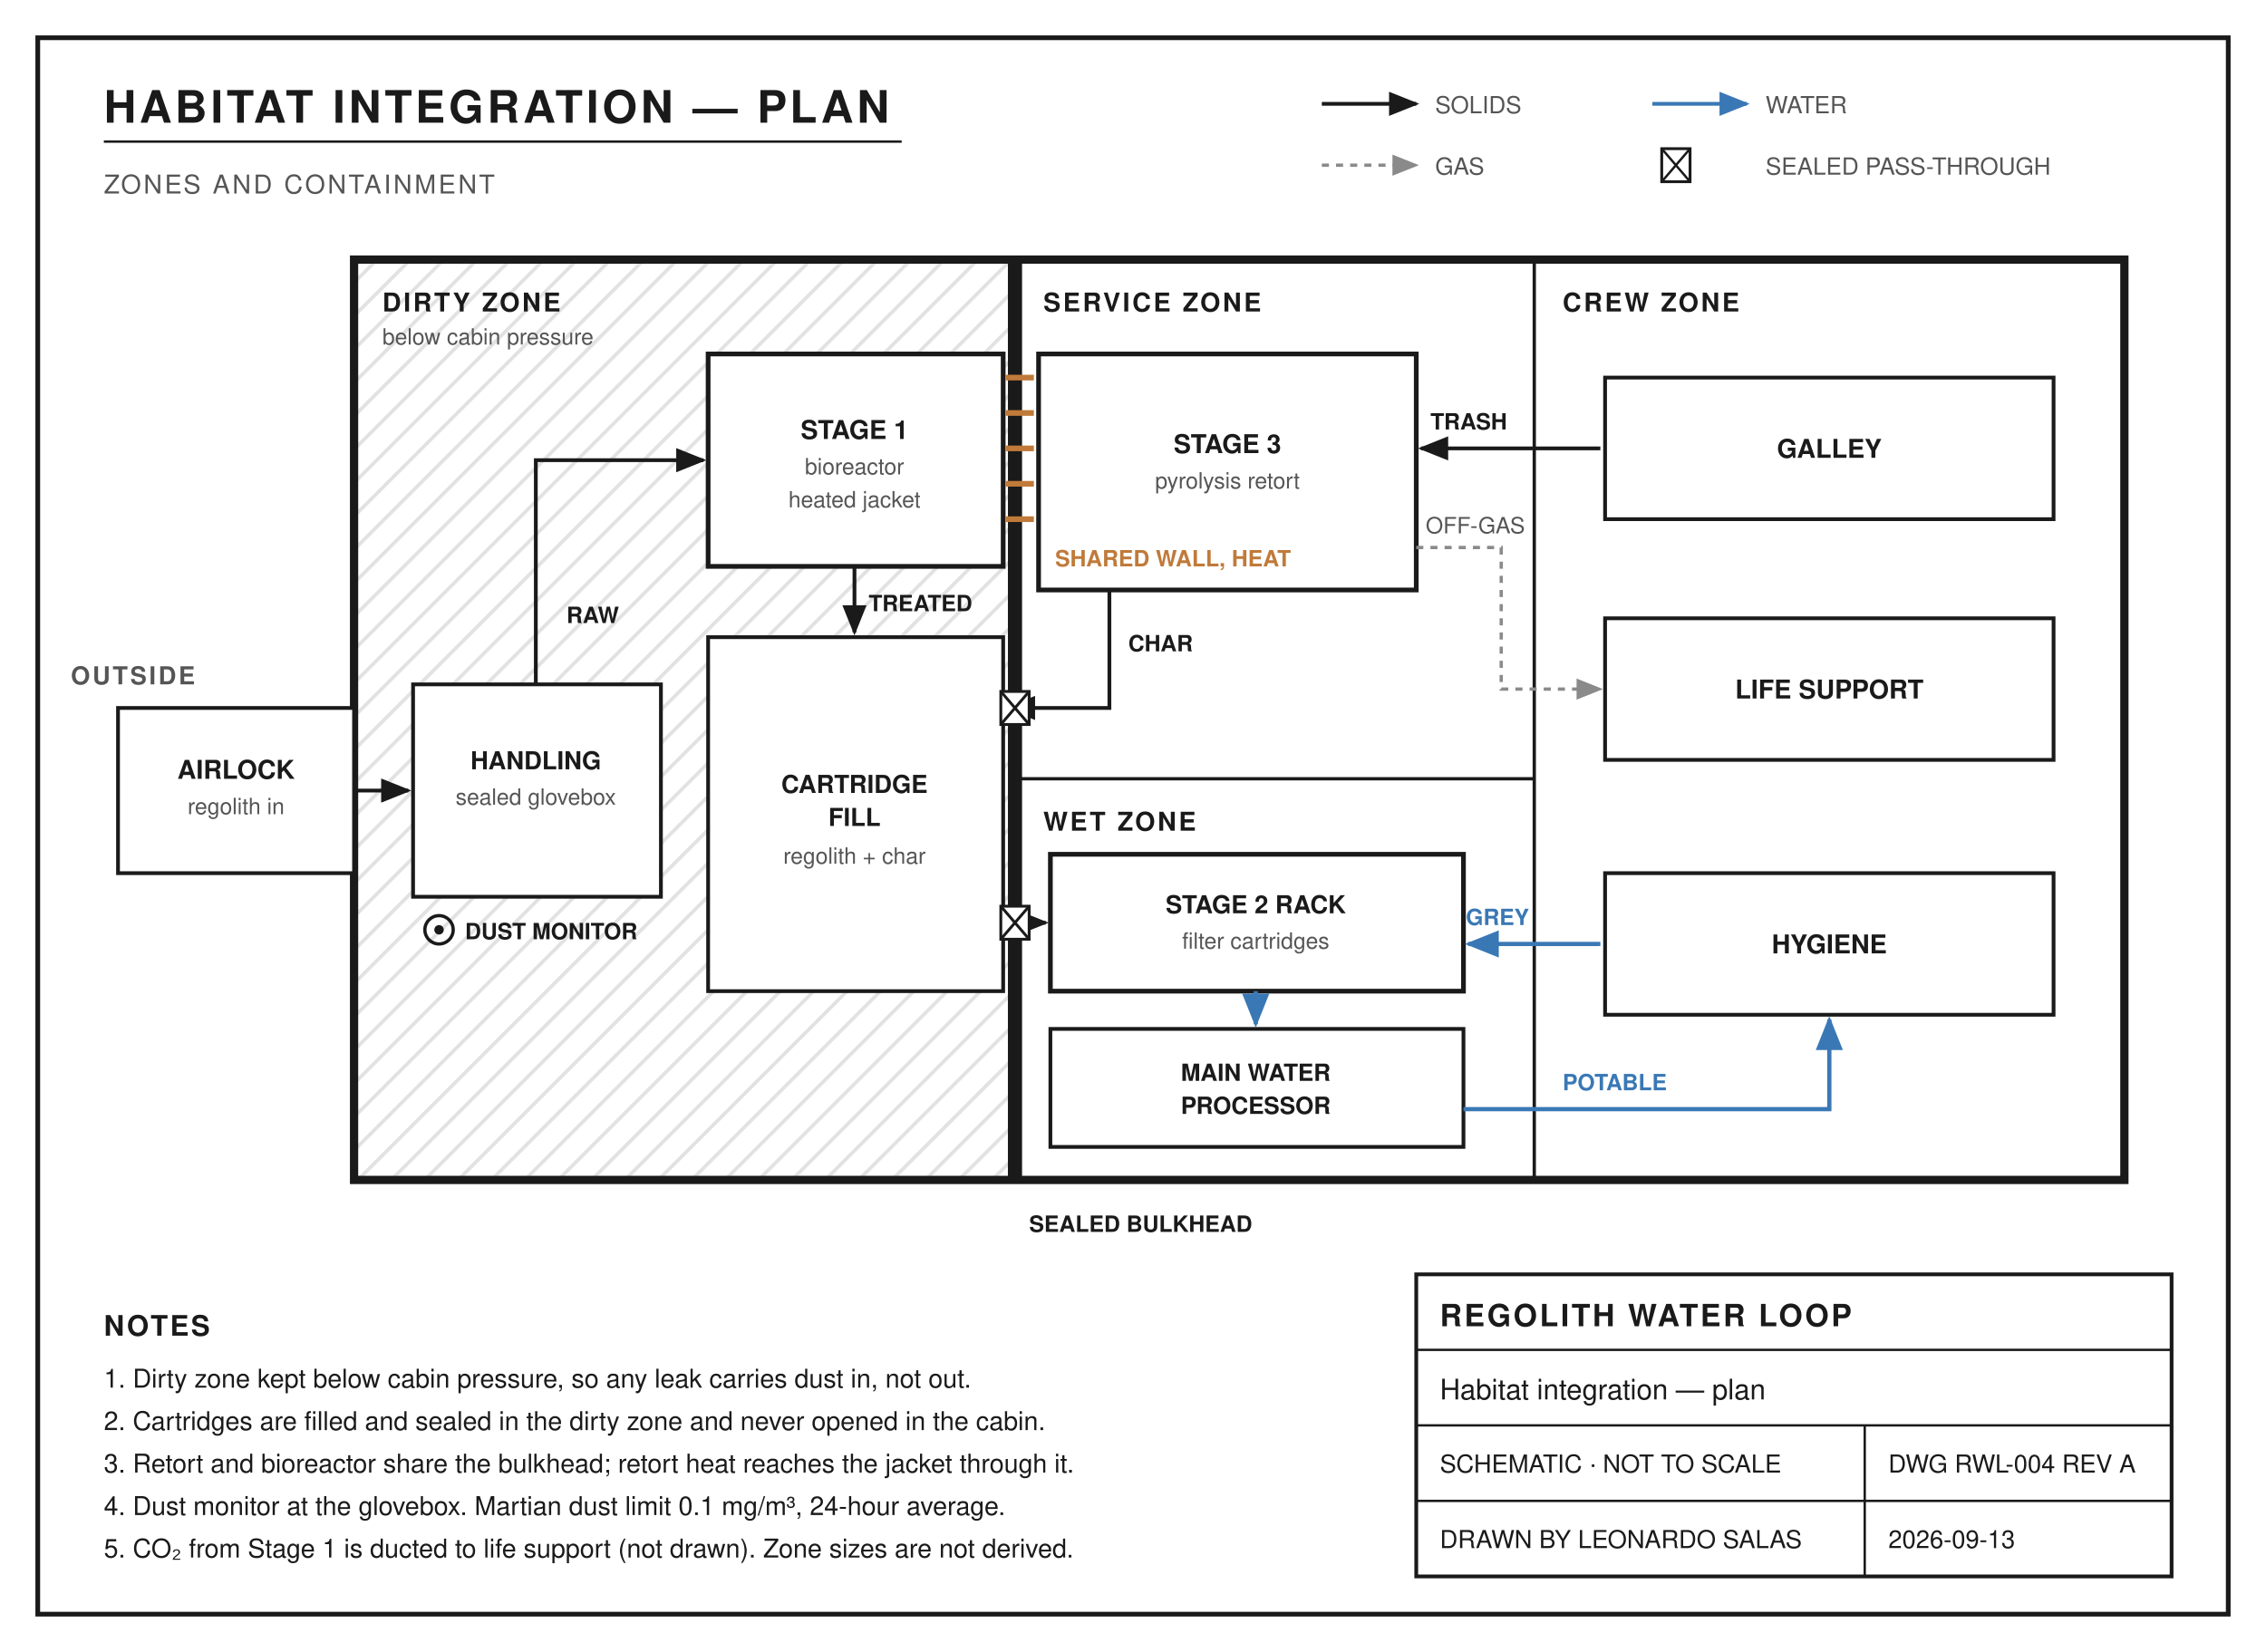
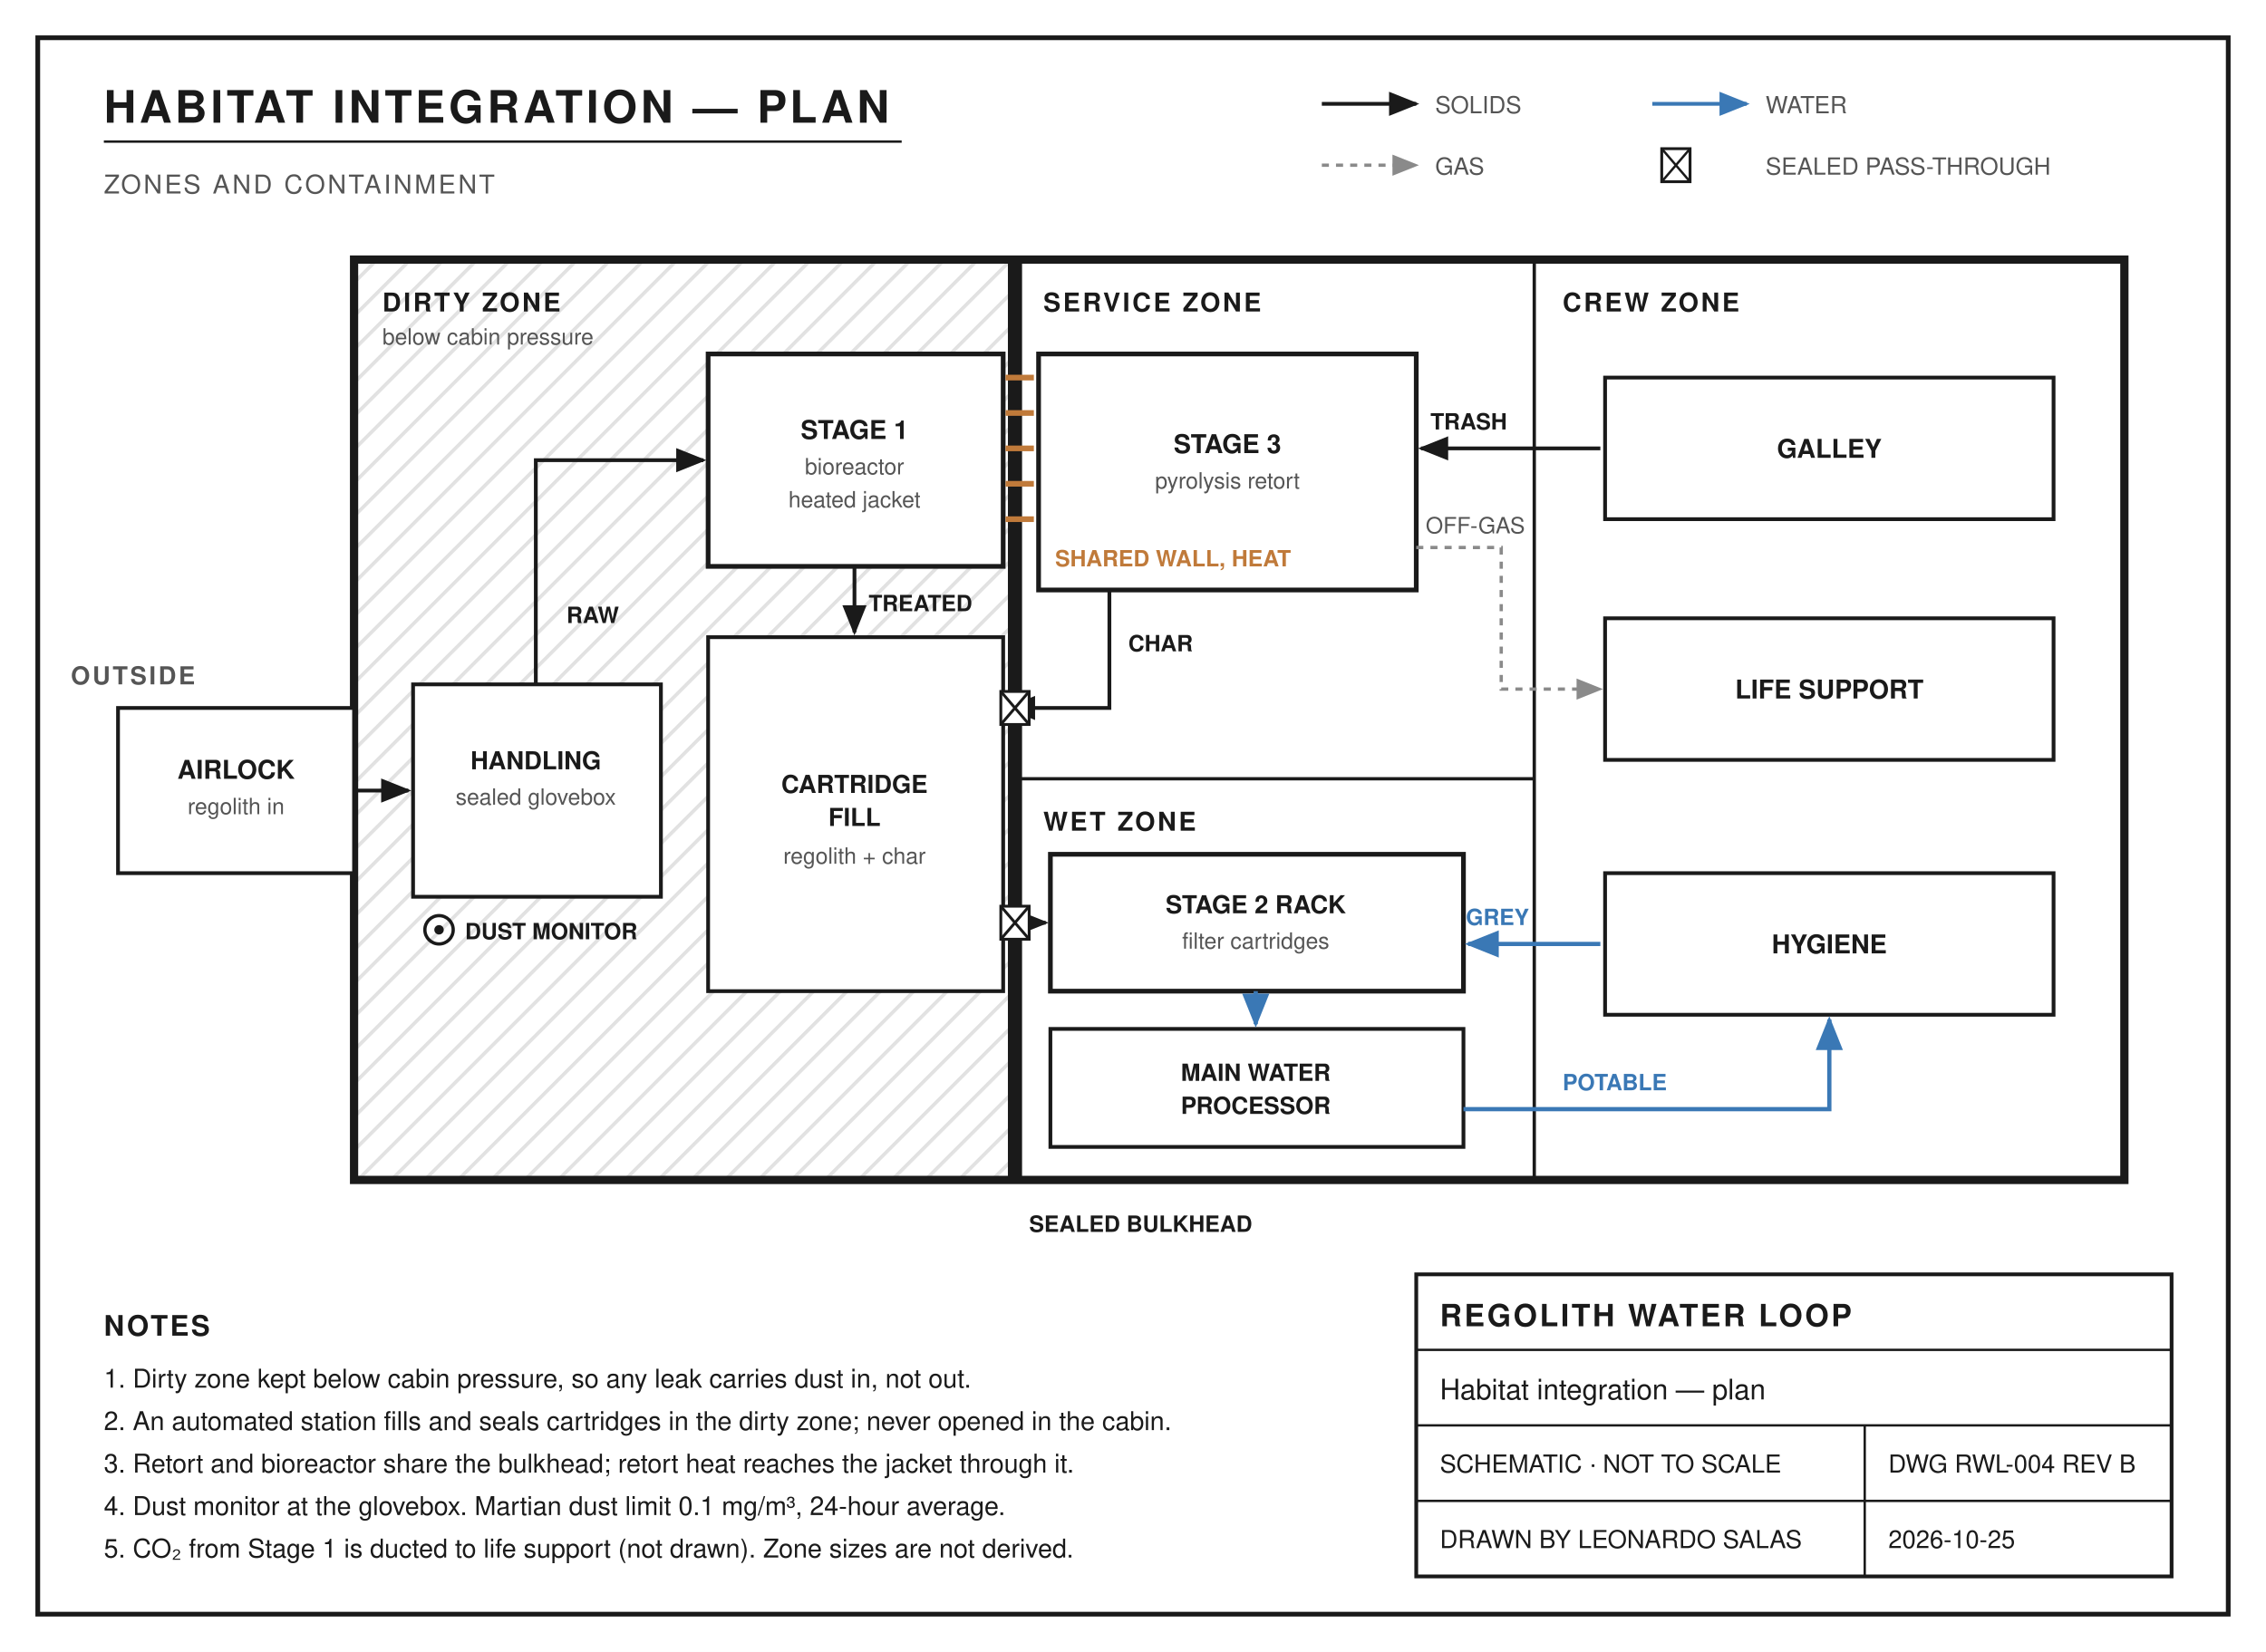
<svg xmlns="http://www.w3.org/2000/svg" viewBox="0 0 960 700" width="960" height="700" role="img" aria-label="Plan schematic of the system inside a habitat module, split into a dirty zone for regolith, a service zone for the pyrolysis retort, a wet zone for filter modules and the main water processor, and a crew zone, with sealed pass-throughs and a shared heated wall">
  <defs>
    <marker id="hk" viewBox="0 0 10 10" refX="9" refY="5" markerWidth="8" markerHeight="8" orient="auto-start-reverse">
      <path d="M0,1 L10,5 L0,9 z" fill="#1a1a1a" />
    </marker>
    <marker id="hb" viewBox="0 0 10 10" refX="9" refY="5" markerWidth="8" markerHeight="8" orient="auto-start-reverse">
      <path d="M0,1 L10,5 L0,9 z" fill="#3a78b5" />
    </marker>
    <marker id="hg" viewBox="0 0 10 10" refX="9" refY="5" markerWidth="8" markerHeight="8" orient="auto-start-reverse">
      <path d="M0,1 L10,5 L0,9 z" fill="#8a8a8a" />
    </marker>
    <pattern id="dirty" patternUnits="userSpaceOnUse" width="10" height="10" patternTransform="rotate(45)">
      <rect width="10" height="10" fill="#ffffff" />
      <line x1="0" y1="0" x2="0" y2="10" stroke="#e2e2e2" stroke-width="3" />
    </pattern>
  </defs>
  <rect x="0" y="0" width="960" height="700" fill="#ffffff" />
  <rect x="16" y="16" width="928" height="668" fill="none" stroke="#1a1a1a" stroke-width="2" />
  <text x="44" y="52" font-family="Helvetica, Arial, sans-serif" font-size="19" font-weight="bold" fill="#1a1a1a" letter-spacing="1.5">HABITAT INTEGRATION — PLAN</text>
  <line x1="44" y1="60" x2="382" y2="60" stroke="#1a1a1a" stroke-width="1" />
  <text x="44" y="82" font-family="Helvetica, Arial, sans-serif" font-size="11" fill="#555555" letter-spacing="1">ZONES AND CONTAINMENT</text>
  <g font-family="Helvetica, Arial, sans-serif" font-size="10" fill="#555555">
    <line x1="560" y1="44" x2="600" y2="44" stroke="#1a1a1a" stroke-width="1.6" marker-end="url(#hk)" />
    <text x="608" y="48">SOLIDS</text>
    <line x1="700" y1="44" x2="740" y2="44" stroke="#3a78b5" stroke-width="1.6" marker-end="url(#hb)" />
    <text x="748" y="48">WATER</text>
    <line x1="560" y1="70" x2="600" y2="70" stroke="#8a8a8a" stroke-width="1.4" stroke-dasharray="3 3" marker-end="url(#hg)" />
    <text x="608" y="74">GAS</text>
    <rect x="704" y="63" width="12" height="14" fill="#ffffff" stroke="#1a1a1a" stroke-width="1.2" />
    <path d="M704,63 L716,77 M716,63 L704,77" stroke="#1a1a1a" stroke-width="1" />
    <text x="748" y="74">SEALED PASS-THROUGH</text>
  </g>
  <rect x="150" y="110" width="280" height="390" fill="url(#dirty)" />
  <rect x="150" y="110" width="750" height="390" fill="none" stroke="#1a1a1a" stroke-width="3.5" />
  <line x1="430" y1="110" x2="430" y2="500" stroke="#1a1a1a" stroke-width="6" />
  <line x1="650" y1="110" x2="650" y2="500" stroke="#1a1a1a" stroke-width="1.4" />
  <line x1="430" y1="330" x2="650" y2="330" stroke="#1a1a1a" stroke-width="1.4" />
  <g font-family="Helvetica, Arial, sans-serif" fill="#1a1a1a">
    <text x="162" y="132" font-size="11" font-weight="bold" letter-spacing="1">DIRTY ZONE</text>
    <text x="162" y="146" font-size="9.5" fill="#555555">below cabin pressure</text>
    <text x="442" y="132" font-size="11" font-weight="bold" letter-spacing="1">SERVICE ZONE</text>
    <text x="442" y="352" font-size="11" font-weight="bold" letter-spacing="1">WET ZONE</text>
    <text x="662" y="132" font-size="11" font-weight="bold" letter-spacing="1">CREW ZONE</text>
    <text x="436" y="522" font-size="9.5" font-weight="bold">SEALED BULKHEAD</text>
    <text x="30" y="290" font-size="10.5" font-weight="bold" fill="#555555" letter-spacing="1">OUTSIDE</text>
  </g>
  <g stroke="#1a1a1a" stroke-width="1.6" fill="#ffffff">
    <rect x="50" y="300" width="100" height="70" />
    <rect x="175" y="290" width="105" height="90" />
    <rect x="300" y="150" width="125" height="90" stroke-width="2" />
    <rect x="300" y="270" width="125" height="150" />
    <rect x="440" y="150" width="160" height="100" stroke-width="2" />
    <rect x="445" y="362" width="175" height="58" stroke-width="2" />
    <rect x="445" y="436" width="175" height="50" />
    <rect x="680" y="160" width="190" height="60" />
    <rect x="680" y="262" width="190" height="60" />
    <rect x="680" y="370" width="190" height="60" />
  </g>
  <g font-family="Helvetica, Arial, sans-serif" fill="#1a1a1a" text-anchor="middle">
    <text x="100" y="330" font-size="11" font-weight="bold">AIRLOCK</text>
    <text x="100" y="345" font-size="9.5" fill="#555555">regolith in</text>
    <text x="227" y="326" font-size="10.5" font-weight="bold">HANDLING</text>
    <text x="227" y="341" font-size="9.5" fill="#555555">sealed glovebox</text>
    <text x="362" y="186" font-size="11" font-weight="bold">STAGE 1</text>
    <text x="362" y="201" font-size="9.5" fill="#555555">bioreactor</text>
    <text x="362" y="215" font-size="9.5" fill="#555555">heated jacket</text>
    <text x="362" y="336" font-size="10.5" font-weight="bold">CARTRIDGE</text>
    <text x="362" y="350" font-size="10.5" font-weight="bold">FILL</text>
    <text x="362" y="366" font-size="9.5" fill="#555555">regolith + char</text>
    <text x="520" y="192" font-size="11" font-weight="bold">STAGE 3</text>
    <text x="520" y="207" font-size="9.5" fill="#555555">pyrolysis retort</text>
    <text x="532" y="387" font-size="10.5" font-weight="bold">STAGE 2 RACK</text>
    <text x="532" y="402" font-size="9.5" fill="#555555">filter cartridges</text>
    <text x="532" y="458" font-size="10" font-weight="bold">MAIN WATER</text>
    <text x="532" y="472" font-size="10" font-weight="bold">PROCESSOR</text>
    <text x="775" y="194" font-size="11" font-weight="bold">GALLEY</text>
    <text x="775" y="296" font-size="11" font-weight="bold">LIFE SUPPORT</text>
    <text x="775" y="404" font-size="11" font-weight="bold">HYGIENE</text>
  </g>
  <g stroke="#1a1a1a" stroke-width="1.6" fill="none" marker-end="url(#hk)">
    <path d="M150,335 L173,335" />
    <path d="M227,290 L227,195 L298,195" />
    <path d="M362,240 L362,268" />
    <path d="M470,250 L470,300 L427,300" />
    <path d="M425,391 L443,391" />
    <path d="M678,190 L602,190" />
  </g>
  <g stroke="#3a78b5" stroke-width="1.8" fill="none" marker-end="url(#hb)">
    <path d="M678,400 L622,400" />
    <path d="M532,420 L532,434" />
    <path d="M620,470 L775,470 L775,432" />
  </g>
  <g stroke="#8a8a8a" stroke-width="1.4" fill="none" stroke-dasharray="3 3" marker-end="url(#hg)">
    <path d="M600,232 L636,232 L636,292 L678,292" />
  </g>
  <g stroke="#1a1a1a" stroke-width="1.2">
    <rect x="424" y="293" width="12" height="14" fill="#ffffff" />
    <path d="M424,293 L436,307 M436,293 L424,307" fill="none" />
    <rect x="424" y="384" width="12" height="14" fill="#ffffff" />
    <path d="M424,384 L436,398 M436,384 L424,398" fill="none" />
  </g>
  <g stroke="#c07a3a" stroke-width="2.4">
    <line x1="426" y1="160" x2="438" y2="160" />
    <line x1="426" y1="175" x2="438" y2="175" />
    <line x1="426" y1="190" x2="438" y2="190" />
    <line x1="426" y1="205" x2="438" y2="205" />
    <line x1="426" y1="220" x2="438" y2="220" />
  </g>
  <g font-family="Helvetica, Arial, sans-serif" font-size="9.5" fill="#1a1a1a">
    <circle cx="186" cy="394" r="6" fill="none" stroke="#1a1a1a" stroke-width="1.4" />
    <circle cx="186" cy="394" r="2" fill="#1a1a1a" />
    <text x="197" y="398" font-weight="bold">DUST MONITOR</text>
    <text x="240" y="264" font-weight="bold">RAW</text>
    <text x="368" y="259" font-weight="bold">TREATED</text>
    <text x="478" y="276" font-weight="bold">CHAR</text>
    <text x="606" y="182" font-weight="bold">TRASH</text>
    <text x="604" y="226" fill="#555555">OFF-GAS</text>
    <text x="621" y="392" font-weight="bold" fill="#3a78b5">GREY</text>
    <text x="662" y="462" font-weight="bold" fill="#3a78b5">POTABLE</text>
    <text x="447" y="240" font-weight="bold" fill="#c07a3a">SHARED WALL, HEAT</text>
  </g>
  <text x="44" y="566" font-family="Helvetica, Arial, sans-serif" font-size="12" font-weight="bold" fill="#1a1a1a" letter-spacing="1">NOTES</text>
  <g font-family="Helvetica, Arial, sans-serif" font-size="11" fill="#1a1a1a">
    <text x="44" y="588">1.  Dirty zone kept below cabin pressure, so any leak carries dust in, not out.</text>
-     <text x="44" y="606">2.  Cartridges are filled and sealed in the dirty zone and never opened in the cabin.</text>
+     <text x="44" y="606">2.  An automated station fills and seals cartridges in the dirty zone; never opened in the cabin.</text>
    <text x="44" y="624">3.  Retort and bioreactor share the bulkhead; retort heat reaches the jacket through it.</text>
    <text x="44" y="642">4.  Dust monitor at the glovebox. Martian dust limit 0.1 mg/m³, 24-hour average.</text>
    <text x="44" y="660">5.  CO₂ from Stage 1 is ducted to life support (not drawn). Zone sizes are not derived.</text>
  </g>
  <g stroke="#1a1a1a" stroke-width="1" fill="none">
    <rect x="600" y="540" width="320" height="128" stroke-width="1.6" />
    <line x1="600" y1="572" x2="920" y2="572" />
    <line x1="600" y1="604" x2="920" y2="604" />
    <line x1="600" y1="636" x2="920" y2="636" />
    <line x1="790" y1="604" x2="790" y2="668" />
  </g>
  <g font-family="Helvetica, Arial, sans-serif" fill="#1a1a1a">
    <text x="610" y="562" font-size="13" font-weight="bold" letter-spacing="1">REGOLITH WATER LOOP</text>
    <text x="610" y="593" font-size="12">Habitat integration — plan</text>
    <text x="610" y="624" font-size="10.5">SCHEMATIC · NOT TO SCALE</text>
-     <text x="800" y="624" font-size="10.5">DWG  RWL-004  REV A</text>
+     <text x="800" y="624" font-size="10.5">DWG  RWL-004  REV B</text>
    <text x="610" y="656" font-size="10.5">DRAWN BY LEONARDO SALAS</text>
-     <text x="800" y="656" font-size="10.5">2026-09-13</text>
+     <text x="800" y="656" font-size="10.5">2026-10-25</text>
  </g>
</svg>
